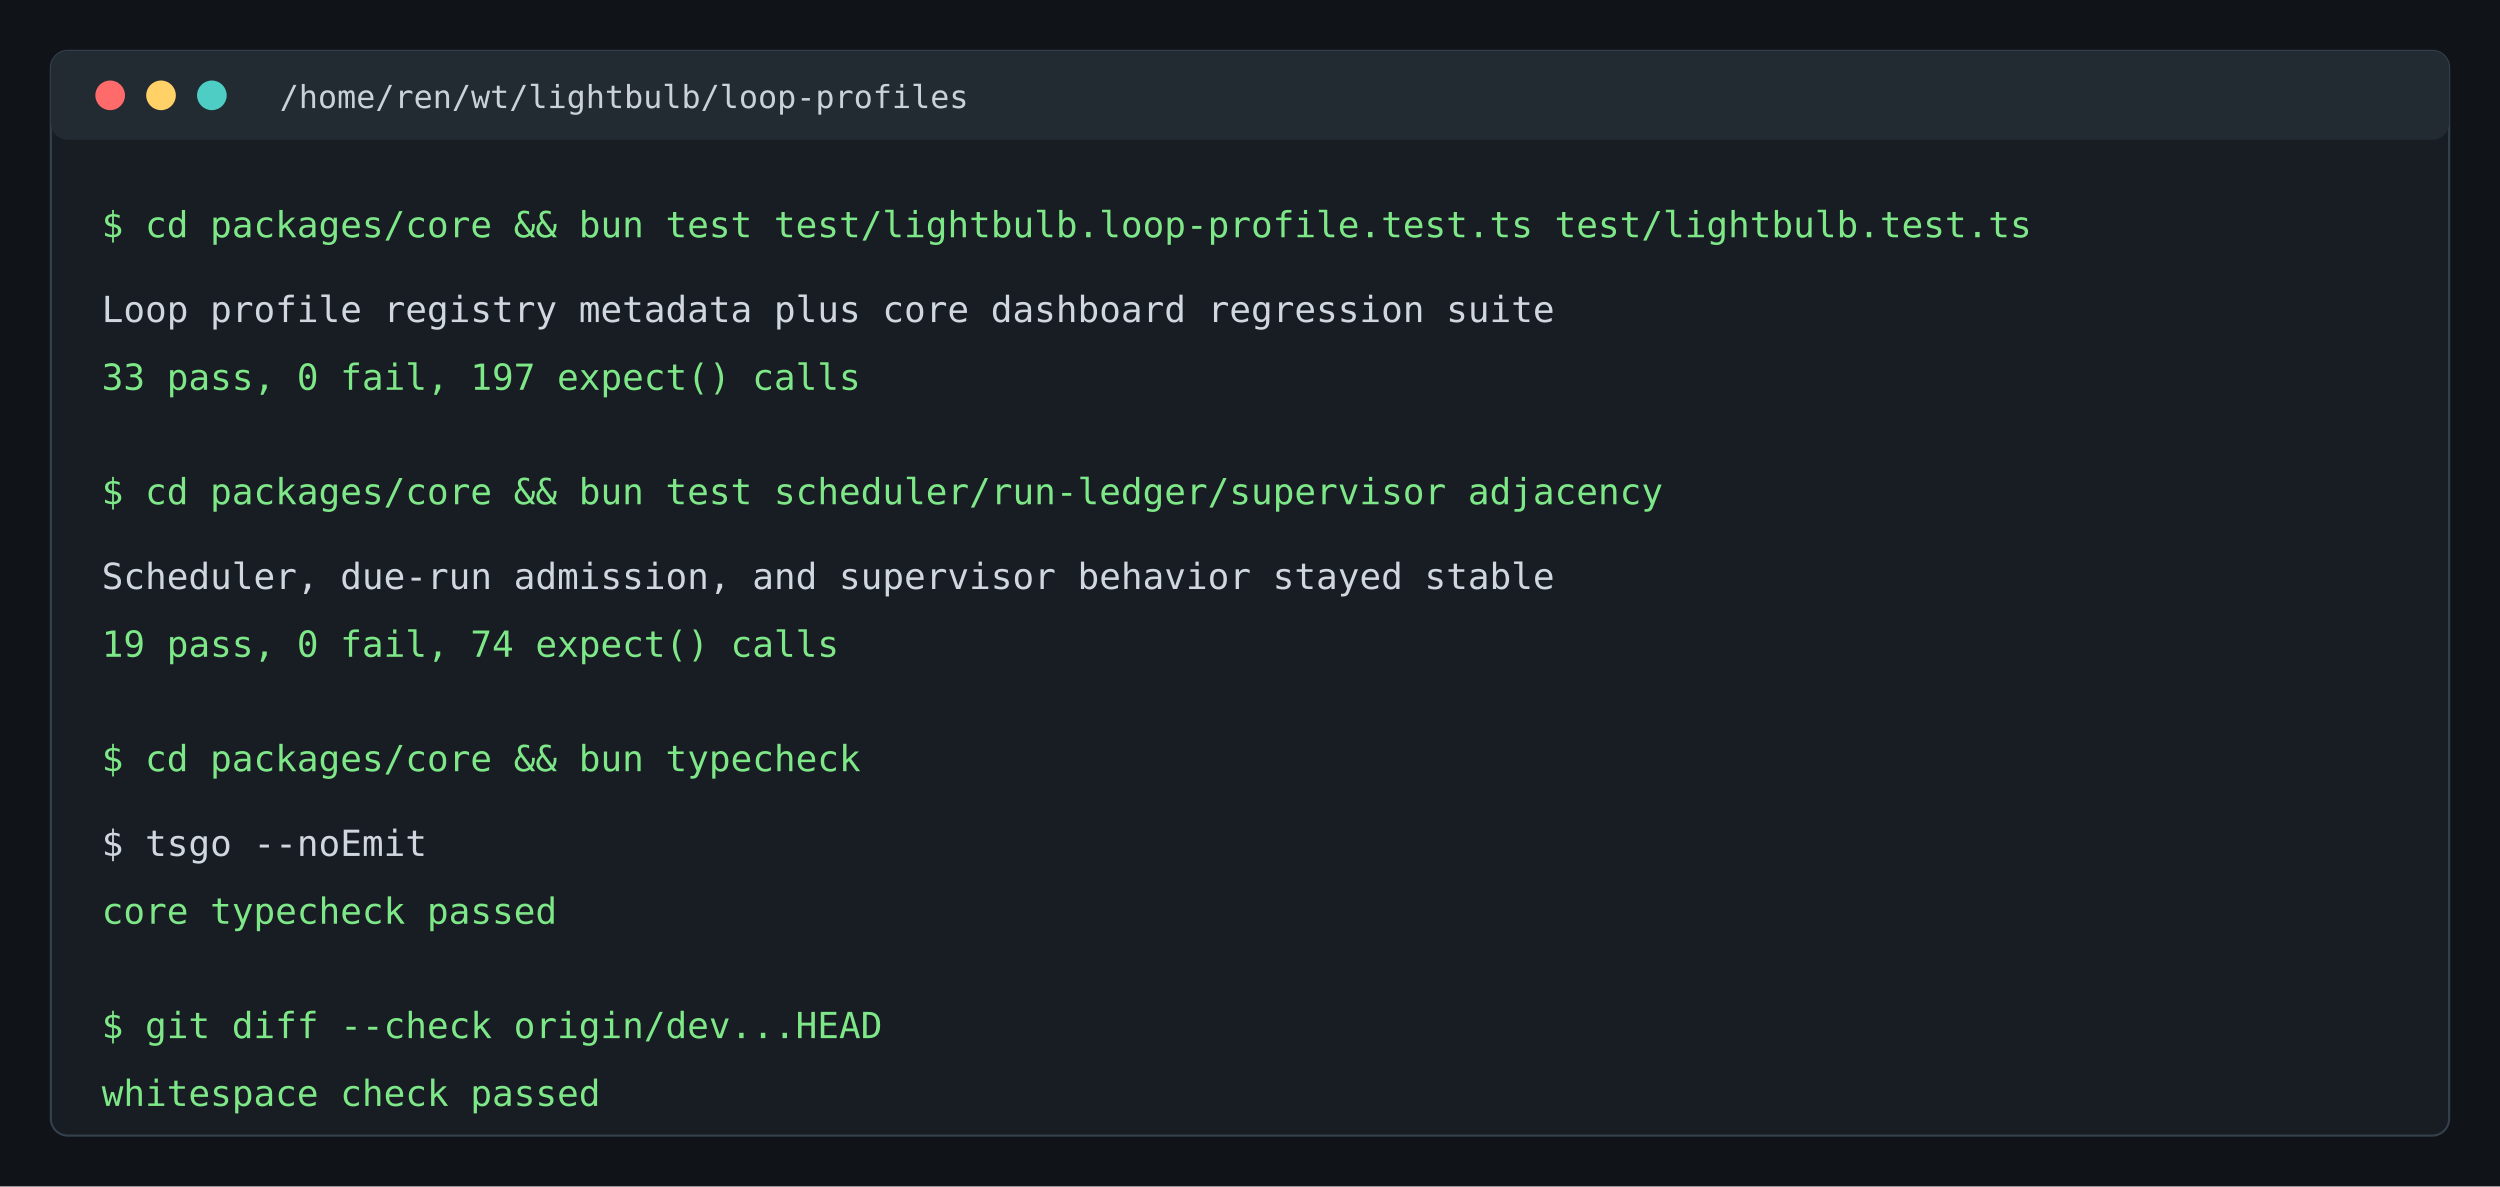
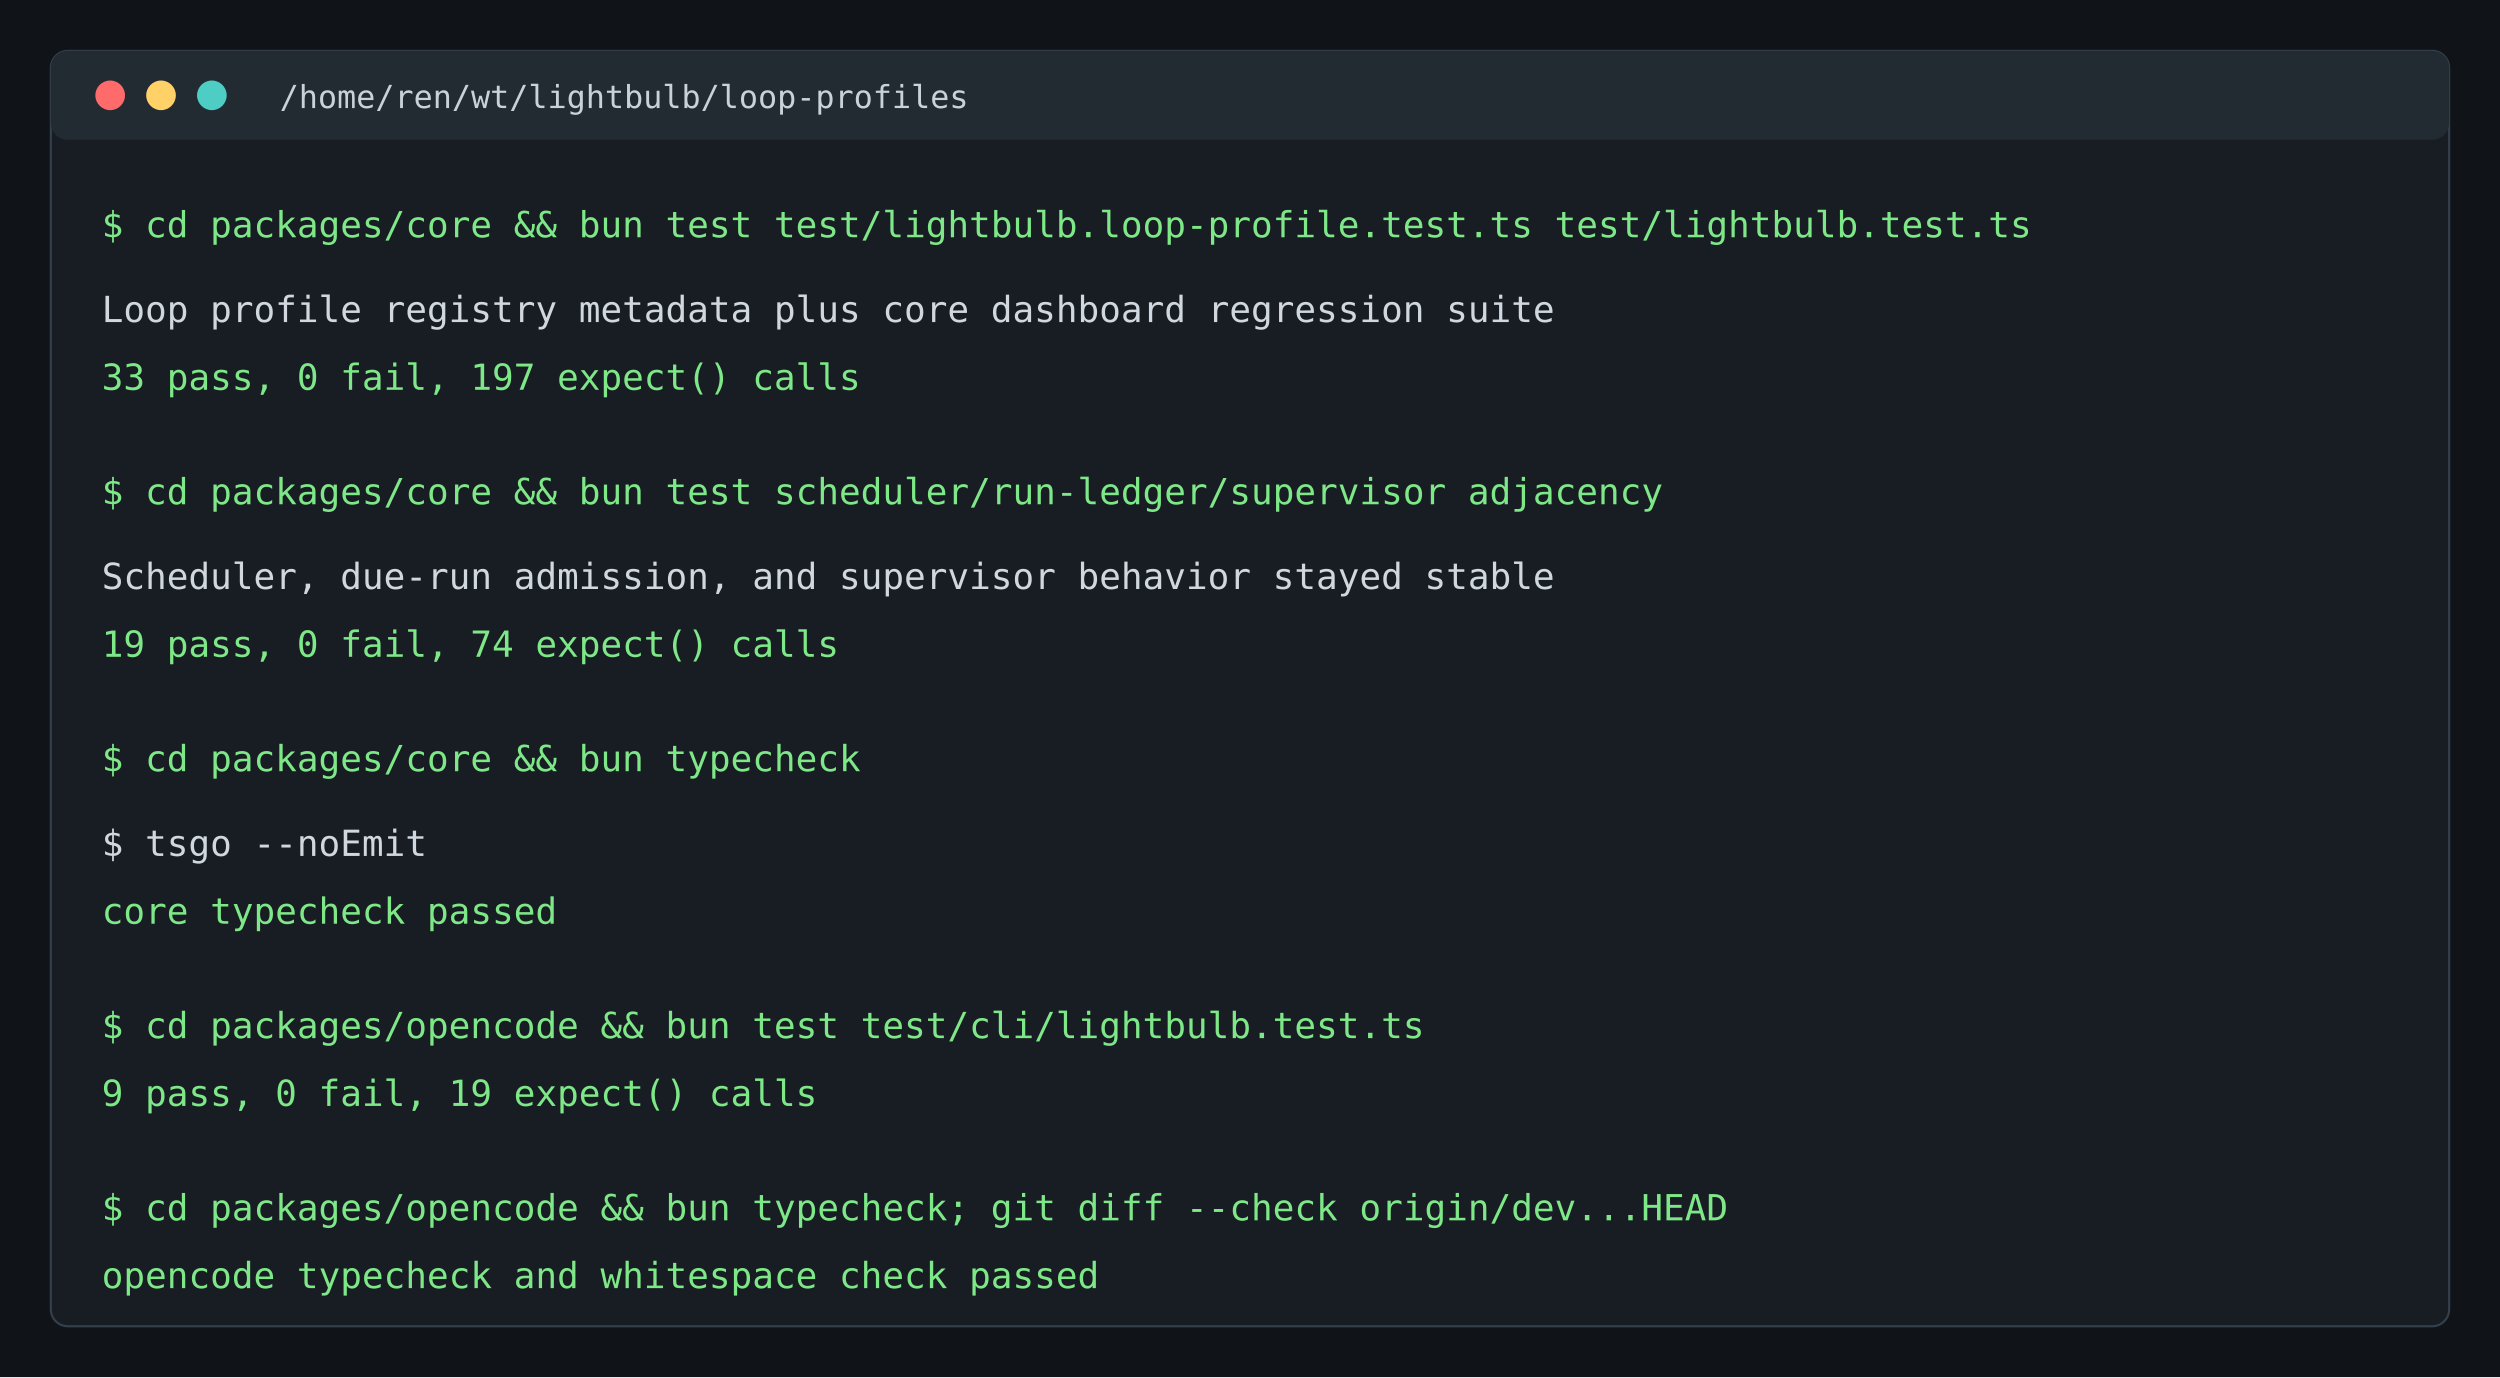
- <svg xmlns="http://www.w3.org/2000/svg" width="1180" height="560" viewBox="0 0 1180 560" role="img" aria-labelledby="title desc">
-   <rect width="1180" height="560" fill="#101418" />
-   <rect x="24" y="24" width="1132" height="512" rx="8" fill="#171d23" stroke="#34404c" />
+ <svg xmlns="http://www.w3.org/2000/svg" width="1180" height="650" viewBox="0 0 1180 650" role="img" aria-labelledby="title desc">
+   <rect width="1180" height="650" fill="#101418" />
+   <rect x="24" y="24" width="1132" height="602" rx="8" fill="#171d23" stroke="#34404c" />
  <rect x="24" y="24" width="1132" height="42" rx="8" fill="#222a32" />
  <circle cx="52" cy="45" r="7" fill="#ff6b6b" />
  <circle cx="76" cy="45" r="7" fill="#ffd166" />
  <circle cx="100" cy="45" r="7" fill="#4ecdc4" />
  <text x="132" y="51" fill="#c9d1d9" font-family="ui-monospace, SFMono-Regular, Menlo, Consolas, monospace" font-size="15">/home/ren/wt/lightbulb/loop-profiles</text>
  <text x="48" y="112" fill="#7ee787" font-family="ui-monospace, SFMono-Regular, Menlo, Consolas, monospace" font-size="17">$ cd packages/core &amp;&amp; bun test test/lightbulb.loop-profile.test.ts test/lightbulb.test.ts</text>
  <text x="48" y="152" fill="#d0d7de" font-family="ui-monospace, SFMono-Regular, Menlo, Consolas, monospace" font-size="17">Loop profile registry metadata plus core dashboard regression suite</text>
  <text x="48" y="184" fill="#7ee787" font-family="ui-monospace, SFMono-Regular, Menlo, Consolas, monospace" font-size="17">33 pass, 0 fail, 197 expect() calls</text>
  <text x="48" y="238" fill="#7ee787" font-family="ui-monospace, SFMono-Regular, Menlo, Consolas, monospace" font-size="17">$ cd packages/core &amp;&amp; bun test scheduler/run-ledger/supervisor adjacency</text>
  <text x="48" y="278" fill="#d0d7de" font-family="ui-monospace, SFMono-Regular, Menlo, Consolas, monospace" font-size="17">Scheduler, due-run admission, and supervisor behavior stayed stable</text>
  <text x="48" y="310" fill="#7ee787" font-family="ui-monospace, SFMono-Regular, Menlo, Consolas, monospace" font-size="17">19 pass, 0 fail, 74 expect() calls</text>
  <text x="48" y="364" fill="#7ee787" font-family="ui-monospace, SFMono-Regular, Menlo, Consolas, monospace" font-size="17">$ cd packages/core &amp;&amp; bun typecheck</text>
  <text x="48" y="404" fill="#d0d7de" font-family="ui-monospace, SFMono-Regular, Menlo, Consolas, monospace" font-size="17">$ tsgo --noEmit</text>
  <text x="48" y="436" fill="#7ee787" font-family="ui-monospace, SFMono-Regular, Menlo, Consolas, monospace" font-size="17">core typecheck passed</text>
-   <text x="48" y="490" fill="#7ee787" font-family="ui-monospace, SFMono-Regular, Menlo, Consolas, monospace" font-size="17">$ git diff --check origin/dev...HEAD</text>
-   <text x="48" y="522" fill="#7ee787" font-family="ui-monospace, SFMono-Regular, Menlo, Consolas, monospace" font-size="17">whitespace check passed</text>
+   <text x="48" y="490" fill="#7ee787" font-family="ui-monospace, SFMono-Regular, Menlo, Consolas, monospace" font-size="17">$ cd packages/opencode &amp;&amp; bun test test/cli/lightbulb.test.ts</text>
+   <text x="48" y="522" fill="#7ee787" font-family="ui-monospace, SFMono-Regular, Menlo, Consolas, monospace" font-size="17">9 pass, 0 fail, 19 expect() calls</text>
+   <text x="48" y="576" fill="#7ee787" font-family="ui-monospace, SFMono-Regular, Menlo, Consolas, monospace" font-size="17">$ cd packages/opencode &amp;&amp; bun typecheck; git diff --check origin/dev...HEAD</text>
+   <text x="48" y="608" fill="#7ee787" font-family="ui-monospace, SFMono-Regular, Menlo, Consolas, monospace" font-size="17">opencode typecheck and whitespace check passed</text>
</svg>
